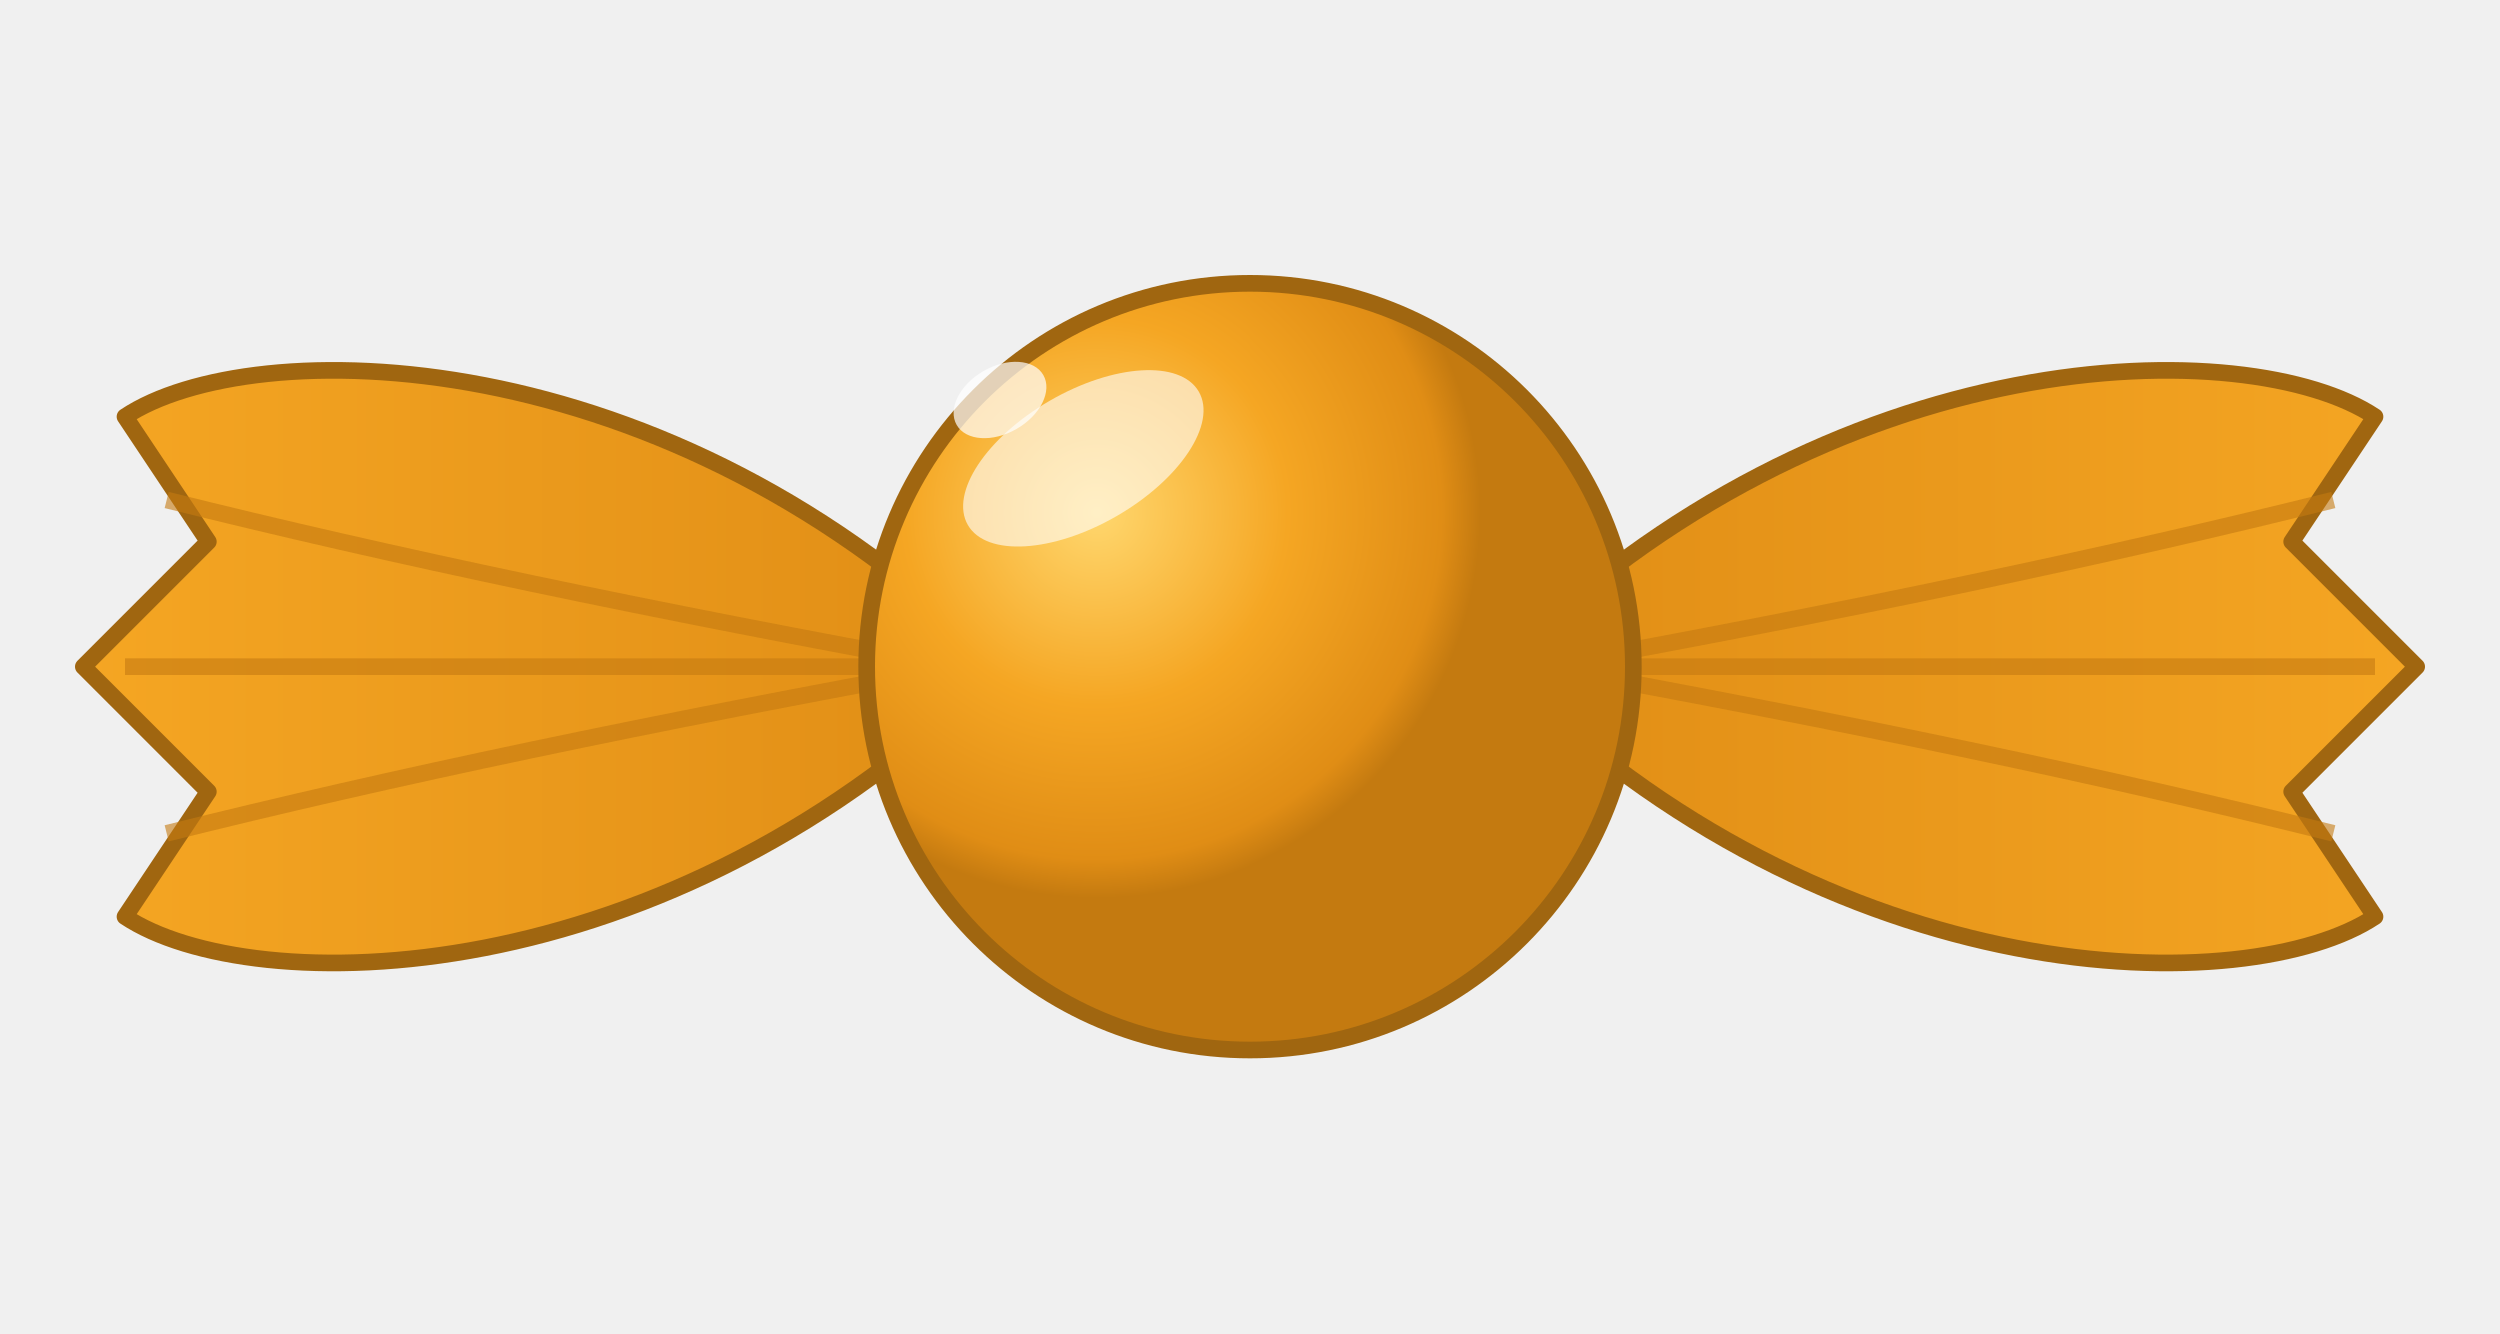
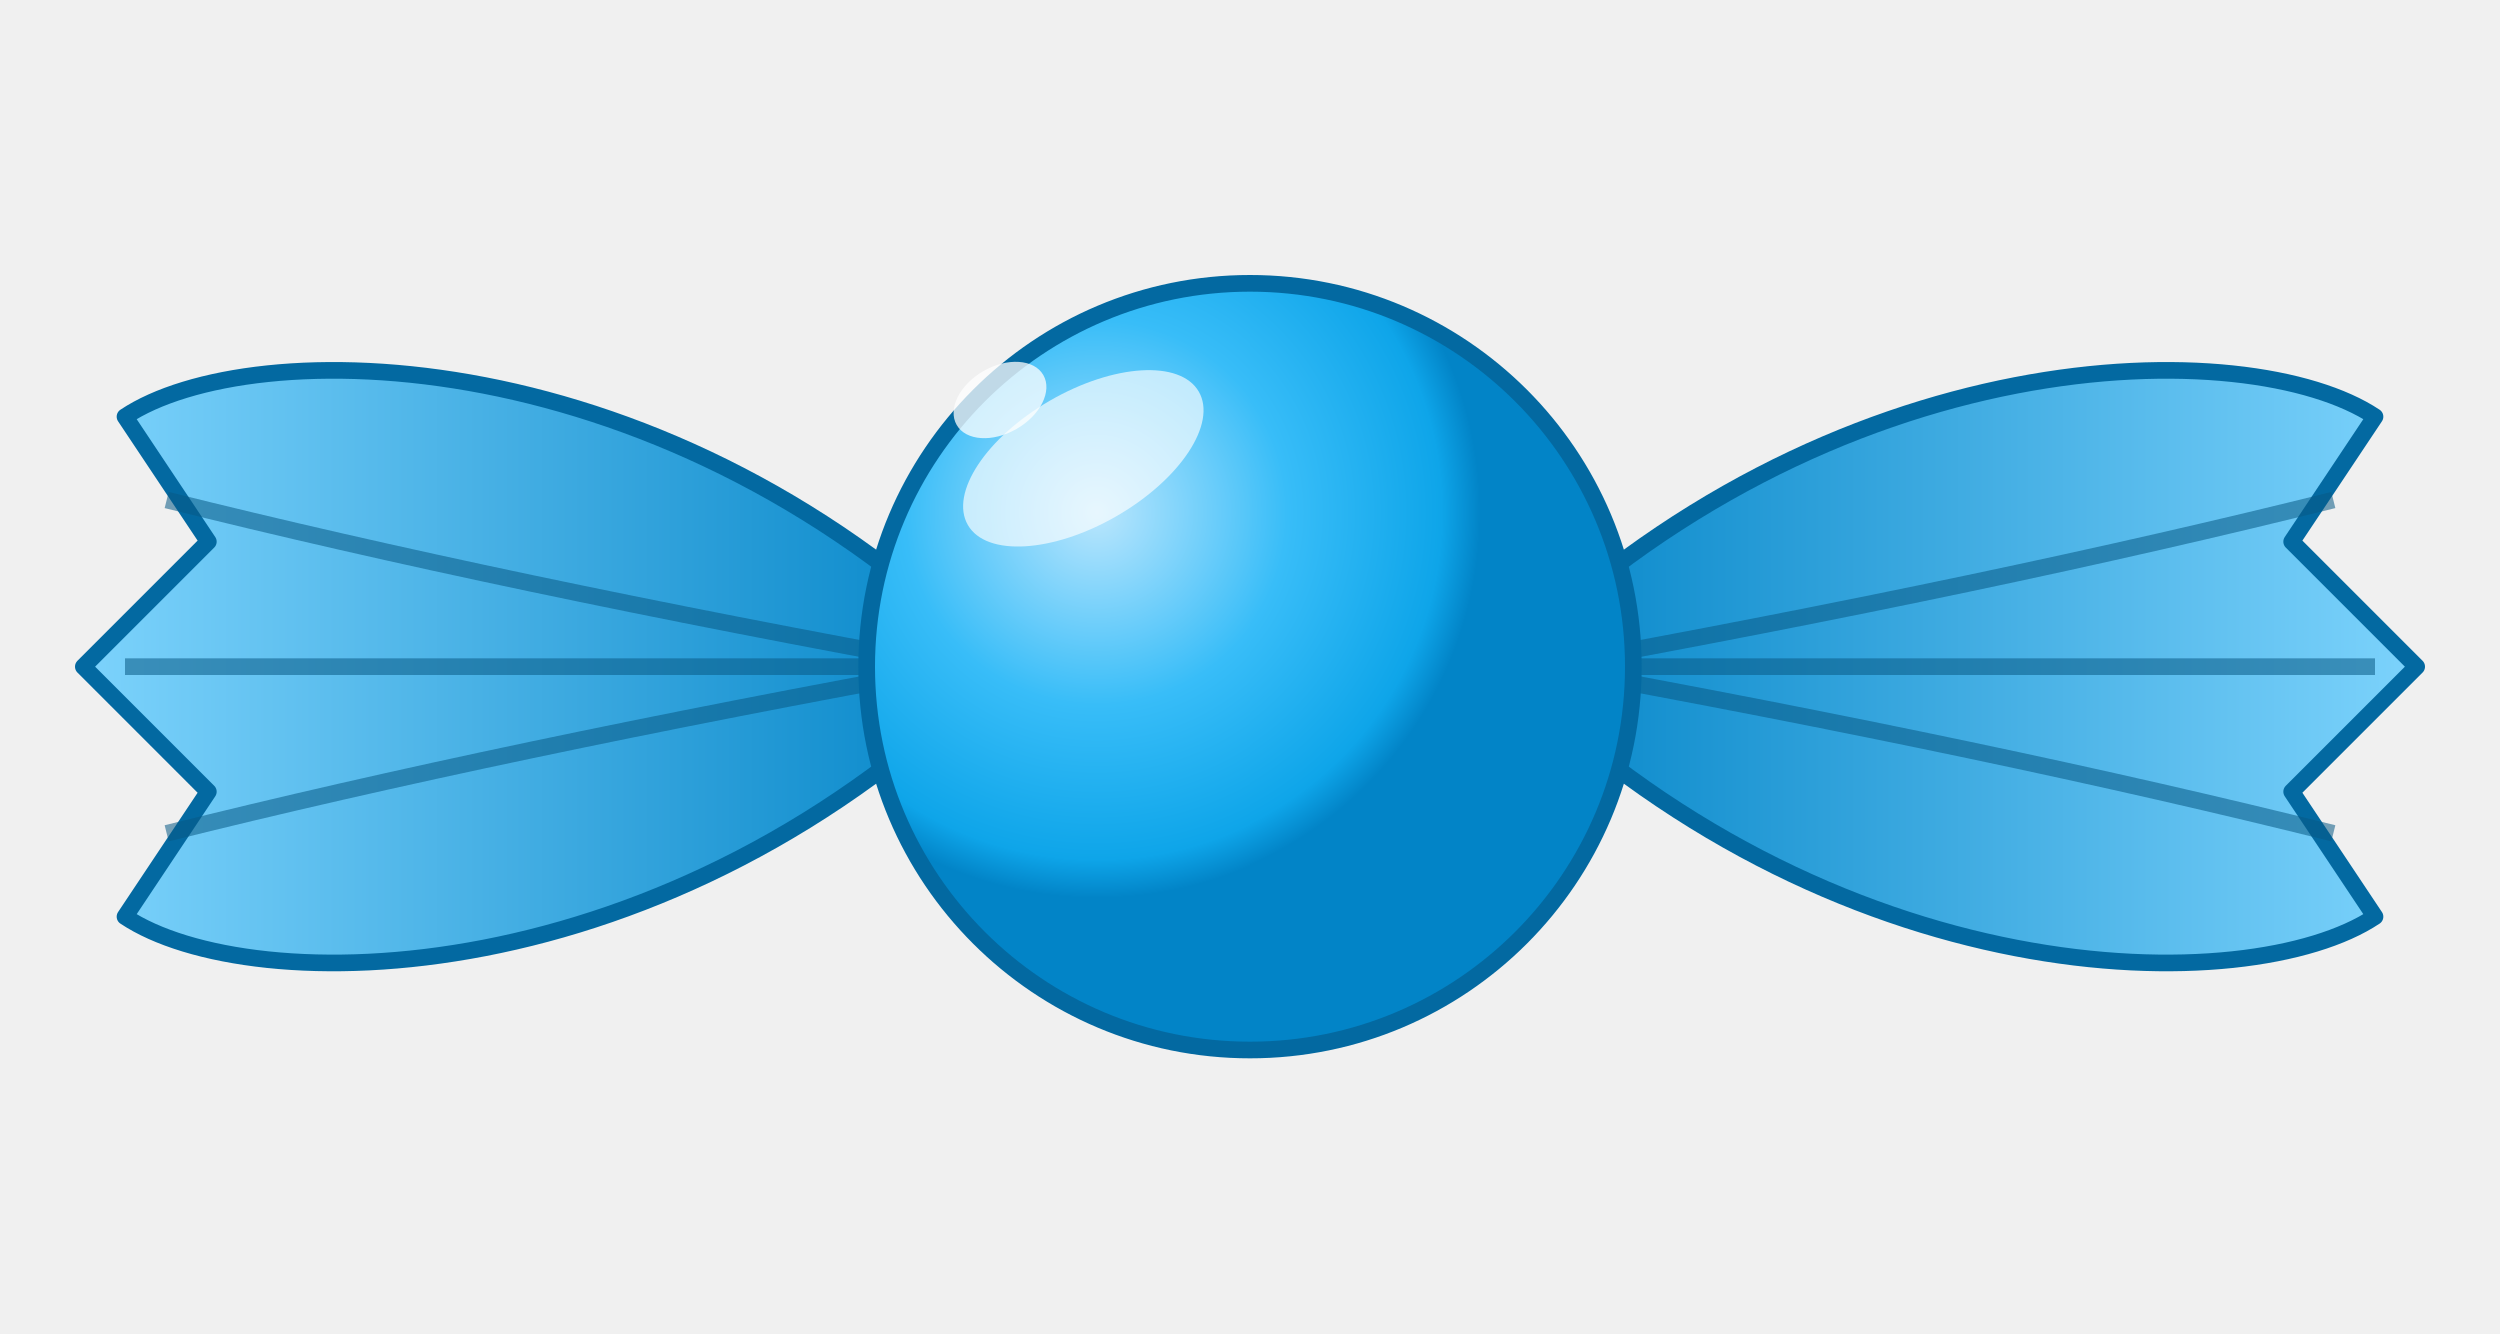
<svg xmlns="http://www.w3.org/2000/svg" viewBox="0 0 300 160">
  <defs>
    <radialGradient id="candyBodyGrad" cx="30%" cy="30%">
-       <stop offset="0%" stop-color="#FFD76E" />
-       <stop offset="50%" stop-color="#F5A623" />
-       <stop offset="90%" stop-color="#E08D15" />
-       <stop offset="100%" stop-color="#C47A10" />
+       <stop offset="0%" stop-color="#BAE6FD" />
+       <stop offset="50%" stop-color="#38BDF8" />
+       <stop offset="90%" stop-color="#0EA5E9" />
+       <stop offset="100%" stop-color="#0284C7" />
    </radialGradient>
    <linearGradient id="candyEndGradL" x1="1" y1="0.5" x2="0" y2="0.5">
-       <stop offset="0%" stop-color="#E08D15" />
-       <stop offset="100%" stop-color="#F5A623" />
+       <stop offset="0%" stop-color="#0284C7" />
+       <stop offset="100%" stop-color="#7DD3FC" />
    </linearGradient>
    <linearGradient id="candyEndGradR" x1="0" y1="0.5" x2="1" y2="0.5">
-       <stop offset="0%" stop-color="#E08D15" />
-       <stop offset="100%" stop-color="#F5A623" />
+       <stop offset="0%" stop-color="#0284C7" />
+       <stop offset="100%" stop-color="#7DD3FC" />
    </linearGradient>
    <clipPath id="leftHalf">
      <rect x="0" y="0" width="150" height="160" />
    </clipPath>
    <clipPath id="rightHalf">
      <rect x="150" y="0" width="150" height="160" />
    </clipPath>
  </defs>
  <g id="wrap-left">
-     <path d="M 120 80 C 80 40, 30 40, 15 50 L 25 65 L 10 80 L 25 95 L 15 110 C 30 120, 80 120, 120 80 Z" fill="url(#candyEndGradL)" stroke="#A06610" stroke-width="2" stroke-linejoin="round" />
-     <path d="M 115 80 Q 60 70 20 60 M 115 80 Q 50 80 15 80 M 115 80 Q 60 90 20 100" stroke="#C47A10" stroke-width="2" fill="none" opacity="0.6" />
+     <path d="M 120 80 C 80 40, 30 40, 15 50 L 25 65 L 10 80 L 25 95 L 15 110 C 30 120, 80 120, 120 80 Z" fill="url(#candyEndGradL)" stroke="#0369A1" stroke-width="2" stroke-linejoin="round" />
+     <path d="M 115 80 Q 60 70 20 60 M 115 80 Q 50 80 15 80 M 115 80 Q 60 90 20 100" stroke="#075985" stroke-width="2" fill="none" opacity="0.55" />
    <g clip-path="url(#leftHalf)">
-       <circle cx="150" cy="80" r="46" fill="url(#candyBodyGrad)" stroke="#A06610" stroke-width="2" />
-       <ellipse cx="130" cy="55" rx="16" ry="8" fill="white" opacity="0.6" transform="rotate(-30 130 55)" />
-       <ellipse cx="120" cy="48" rx="6" ry="4" fill="white" opacity="0.7" transform="rotate(-30 120 48)" />
+       <circle cx="150" cy="80" r="46" fill="url(#candyBodyGrad)" stroke="#0369A1" stroke-width="2" />
+       <ellipse cx="130" cy="55" rx="16" ry="8" fill="white" opacity="0.65" transform="rotate(-30 130 55)" />
+       <ellipse cx="120" cy="48" rx="6" ry="4" fill="white" opacity="0.75" transform="rotate(-30 120 48)" />
    </g>
  </g>
  <g id="wrap-right">
-     <path d="M 180 80 C 220 40, 270 40, 285 50 L 275 65 L 290 80 L 275 95 L 285 110 C 270 120, 220 120, 180 80 Z" fill="url(#candyEndGradR)" stroke="#A06610" stroke-width="2" stroke-linejoin="round" />
-     <path d="M 185 80 Q 240 70 280 60 M 185 80 Q 250 80 285 80 M 185 80 Q 240 90 280 100" stroke="#C47A10" stroke-width="2" fill="none" opacity="0.6" />
+     <path d="M 180 80 C 220 40, 270 40, 285 50 L 275 65 L 290 80 L 275 95 L 285 110 C 270 120, 220 120, 180 80 Z" fill="url(#candyEndGradR)" stroke="#0369A1" stroke-width="2" stroke-linejoin="round" />
+     <path d="M 185 80 Q 240 70 280 60 M 185 80 Q 250 80 285 80 M 185 80 Q 240 90 280 100" stroke="#075985" stroke-width="2" fill="none" opacity="0.55" />
    <g clip-path="url(#rightHalf)">
-       <circle cx="150" cy="80" r="46" fill="url(#candyBodyGrad)" stroke="#A06610" stroke-width="2" />
+       <circle cx="150" cy="80" r="46" fill="url(#candyBodyGrad)" stroke="#0369A1" stroke-width="2" />
    </g>
  </g>
</svg>
